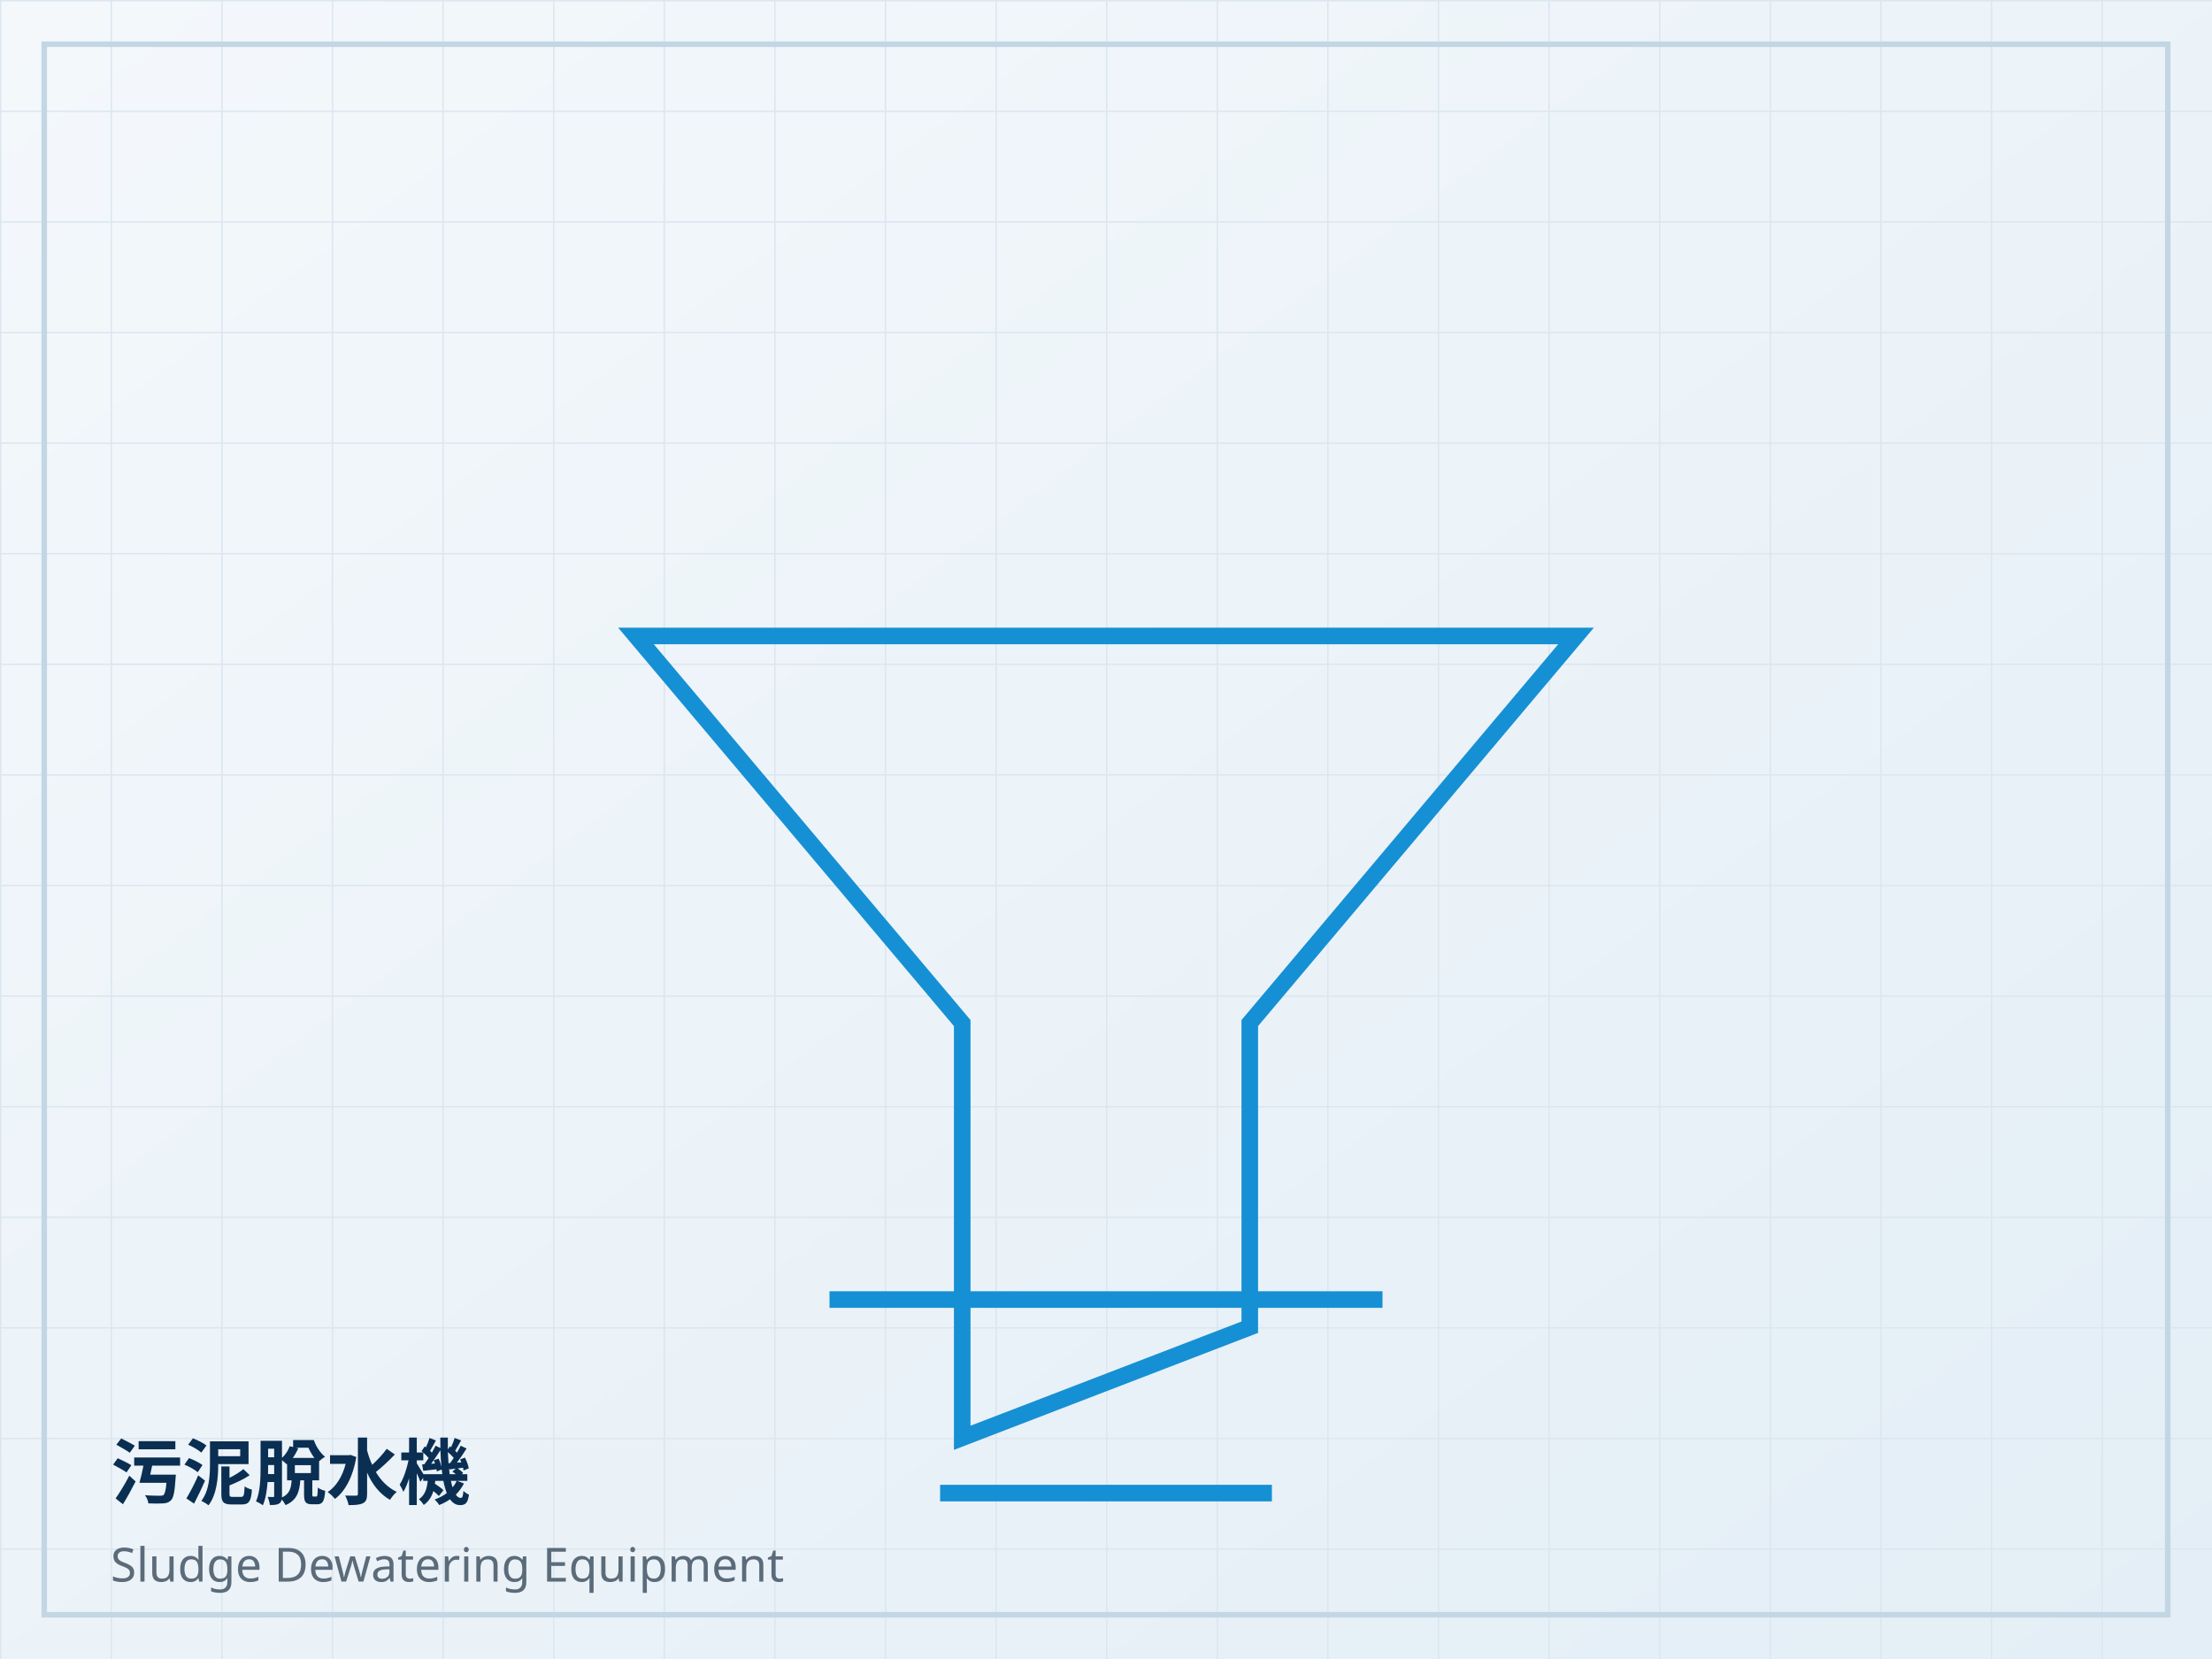
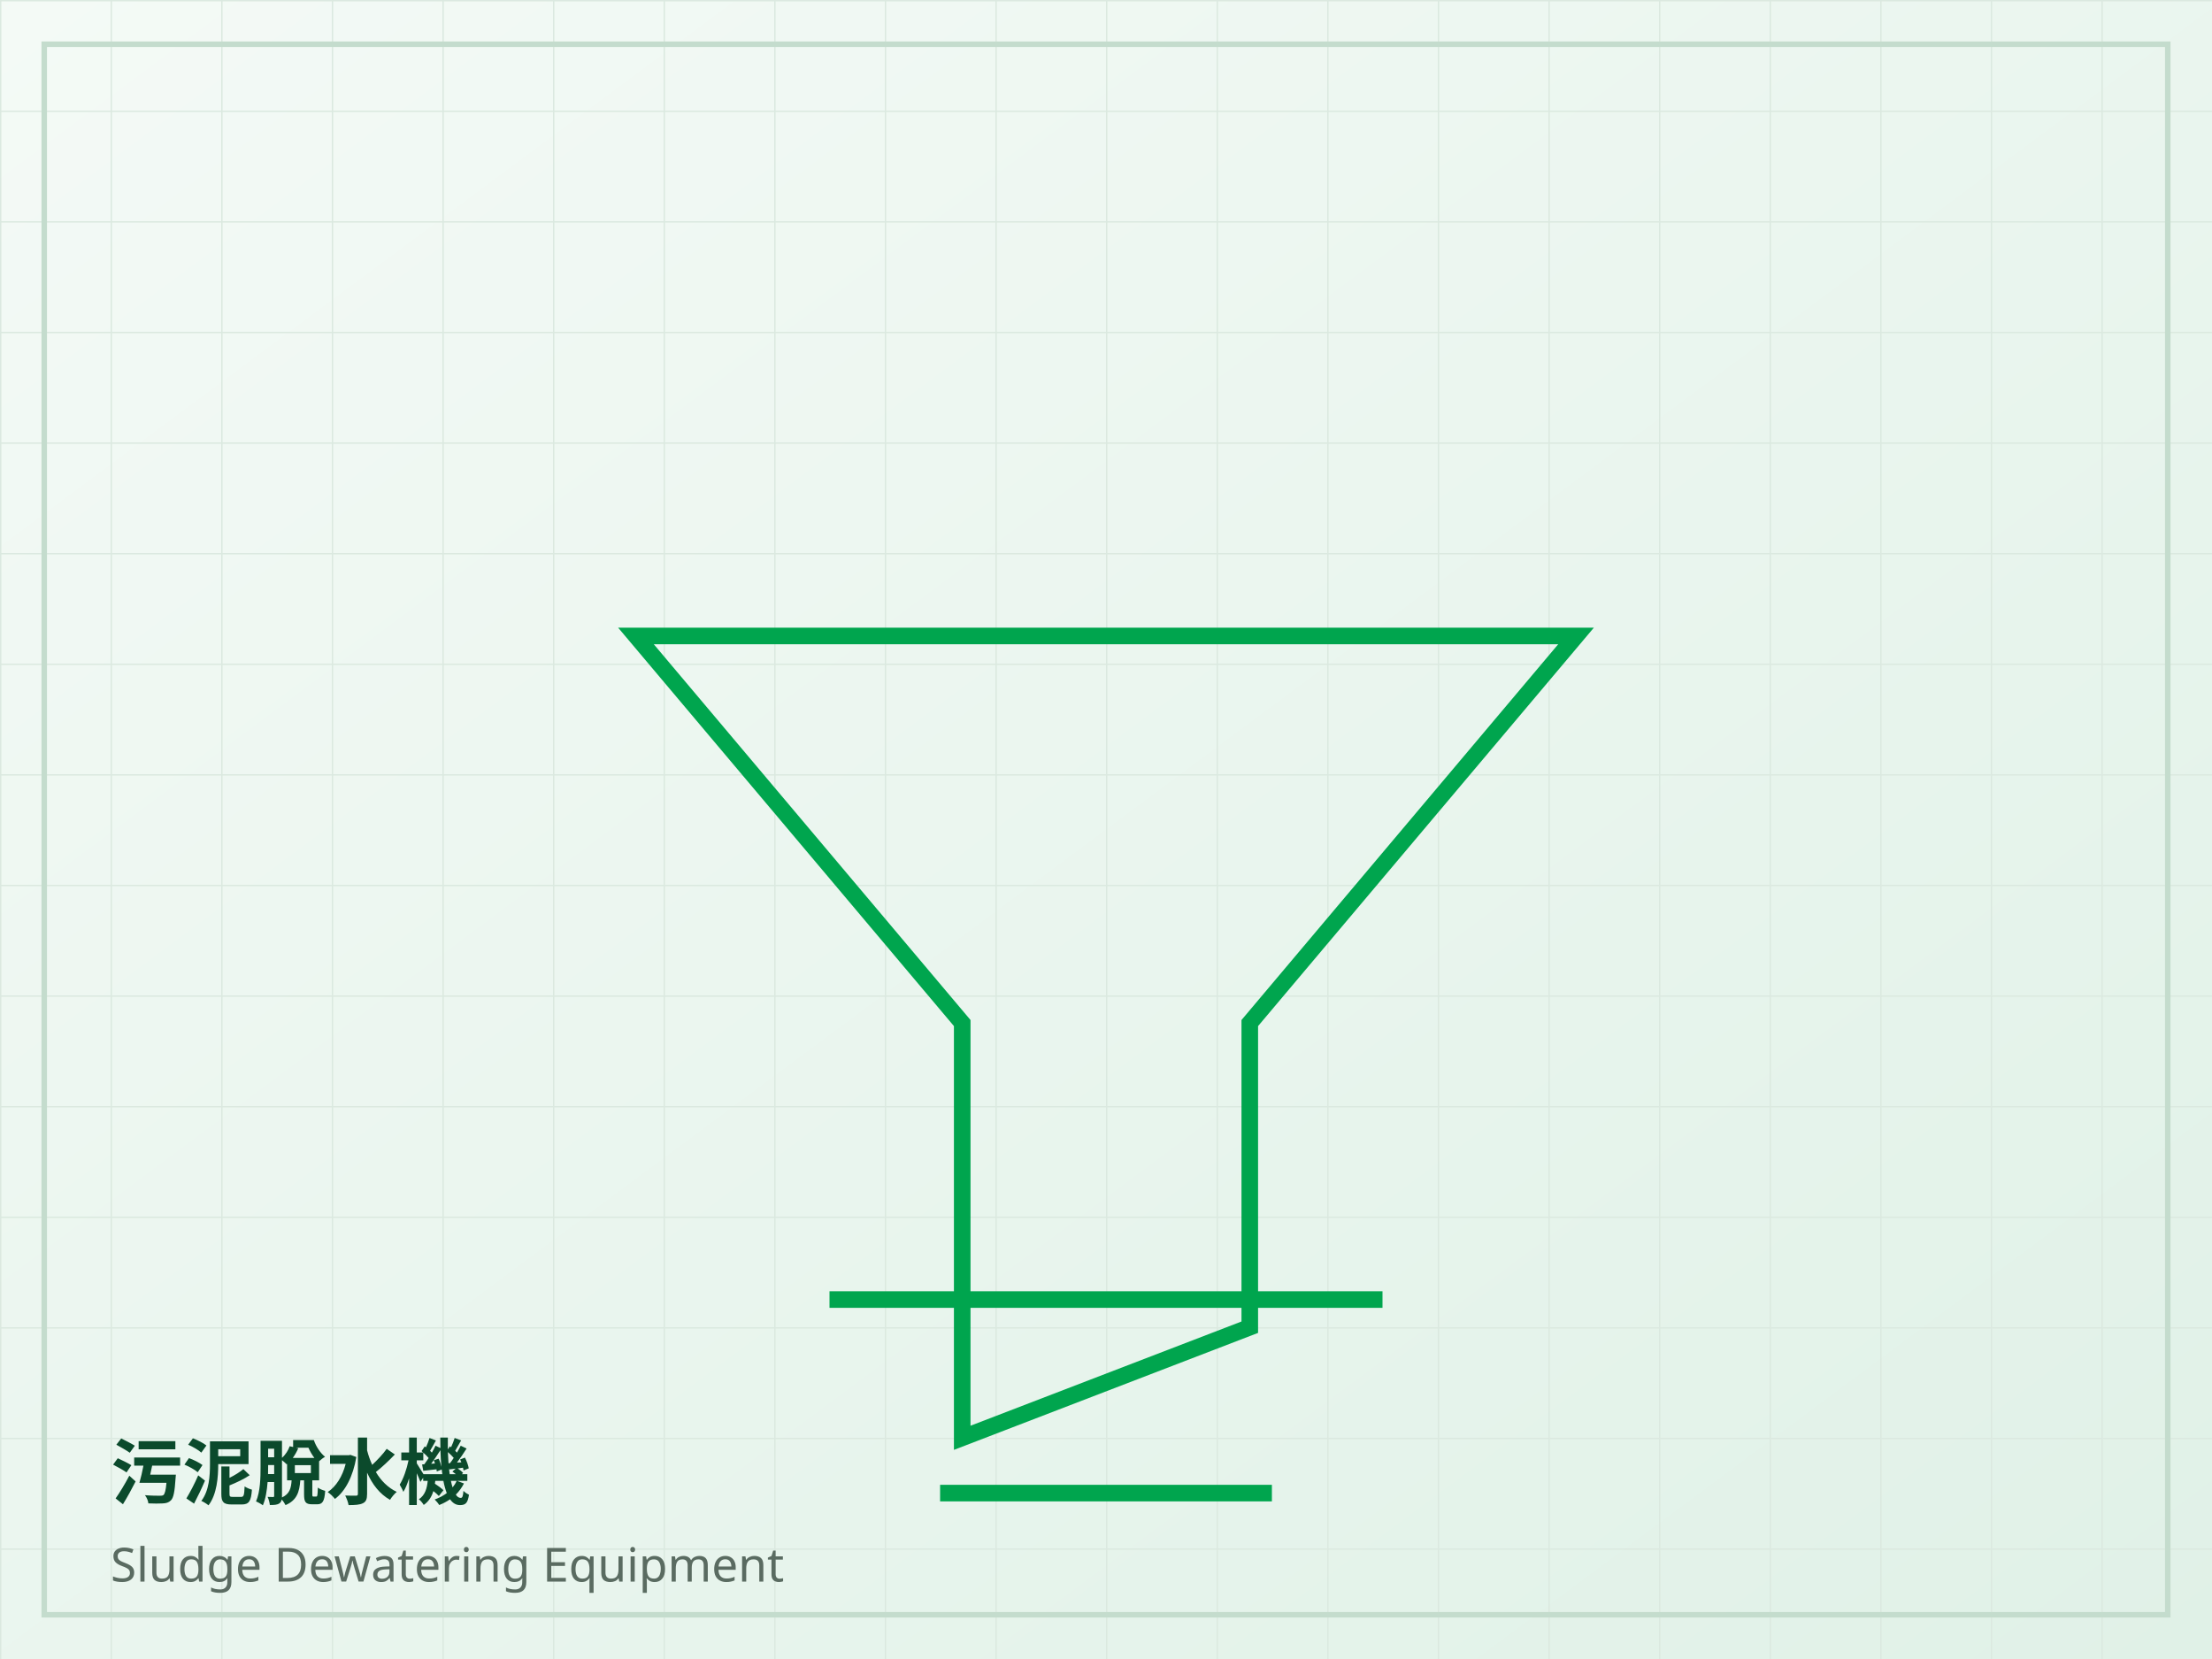
<svg xmlns="http://www.w3.org/2000/svg" viewBox="0 0 800 600" width="800" height="600" role="img" aria-label="污泥脫水機">
  <defs>
    <pattern id="grid" width="40" height="40" patternUnits="userSpaceOnUse">
-       <path d="M40 0H0v40" fill="none" stroke="#dbe6ef" stroke-width="1" />
+       <path d="M40 0H0v40" fill="none" stroke="#dbe9e0" stroke-width="1" />
    </pattern>
    <linearGradient id="bg" x1="0" y1="0" x2="1" y2="1">
-       <stop offset="0" stop-color="#f4f8fb" />
-       <stop offset="1" stop-color="#e3eef6" />
+       <stop offset="0" stop-color="#f4faf6" />
+       <stop offset="1" stop-color="#e0f1e7" />
    </linearGradient>
  </defs>
  <rect width="800" height="600" fill="url(#bg)" />
  <rect width="800" height="600" fill="url(#grid)" />
-   <rect x="16" y="16" width="768" height="568" fill="none" stroke="#c3d6e4" stroke-width="2" />
-   <g fill="none" stroke="#1690d4" stroke-width="6">
+   <rect x="16" y="16" width="768" height="568" fill="none" stroke="#c4dccd" stroke-width="2" />
+   <g fill="none" stroke="#00a54e" stroke-width="6">
    <path d="M230 230h340l-118 140v110l-104 40V370z" />
    <path d="M300 470h200" />
    <path d="M340 540h120" />
  </g>
-   <text x="40" y="542" font-family="Segoe UI, Noto Sans TC, sans-serif" font-size="26" font-weight="700" fill="#0a2f52">污泥脫水機</text>
-   <text x="40" y="572" font-family="Segoe UI, sans-serif" font-size="17" fill="#5b6b7a">Sludge Dewatering Equipment</text>
+   <text x="40" y="542" font-family="Segoe UI, Noto Sans TC, sans-serif" font-size="26" font-weight="700" fill="#0b4a2c">污泥脫水機</text>
+   <text x="40" y="572" font-family="Segoe UI, sans-serif" font-size="17" fill="#5a6b61">Sludge Dewatering Equipment</text>
</svg>
